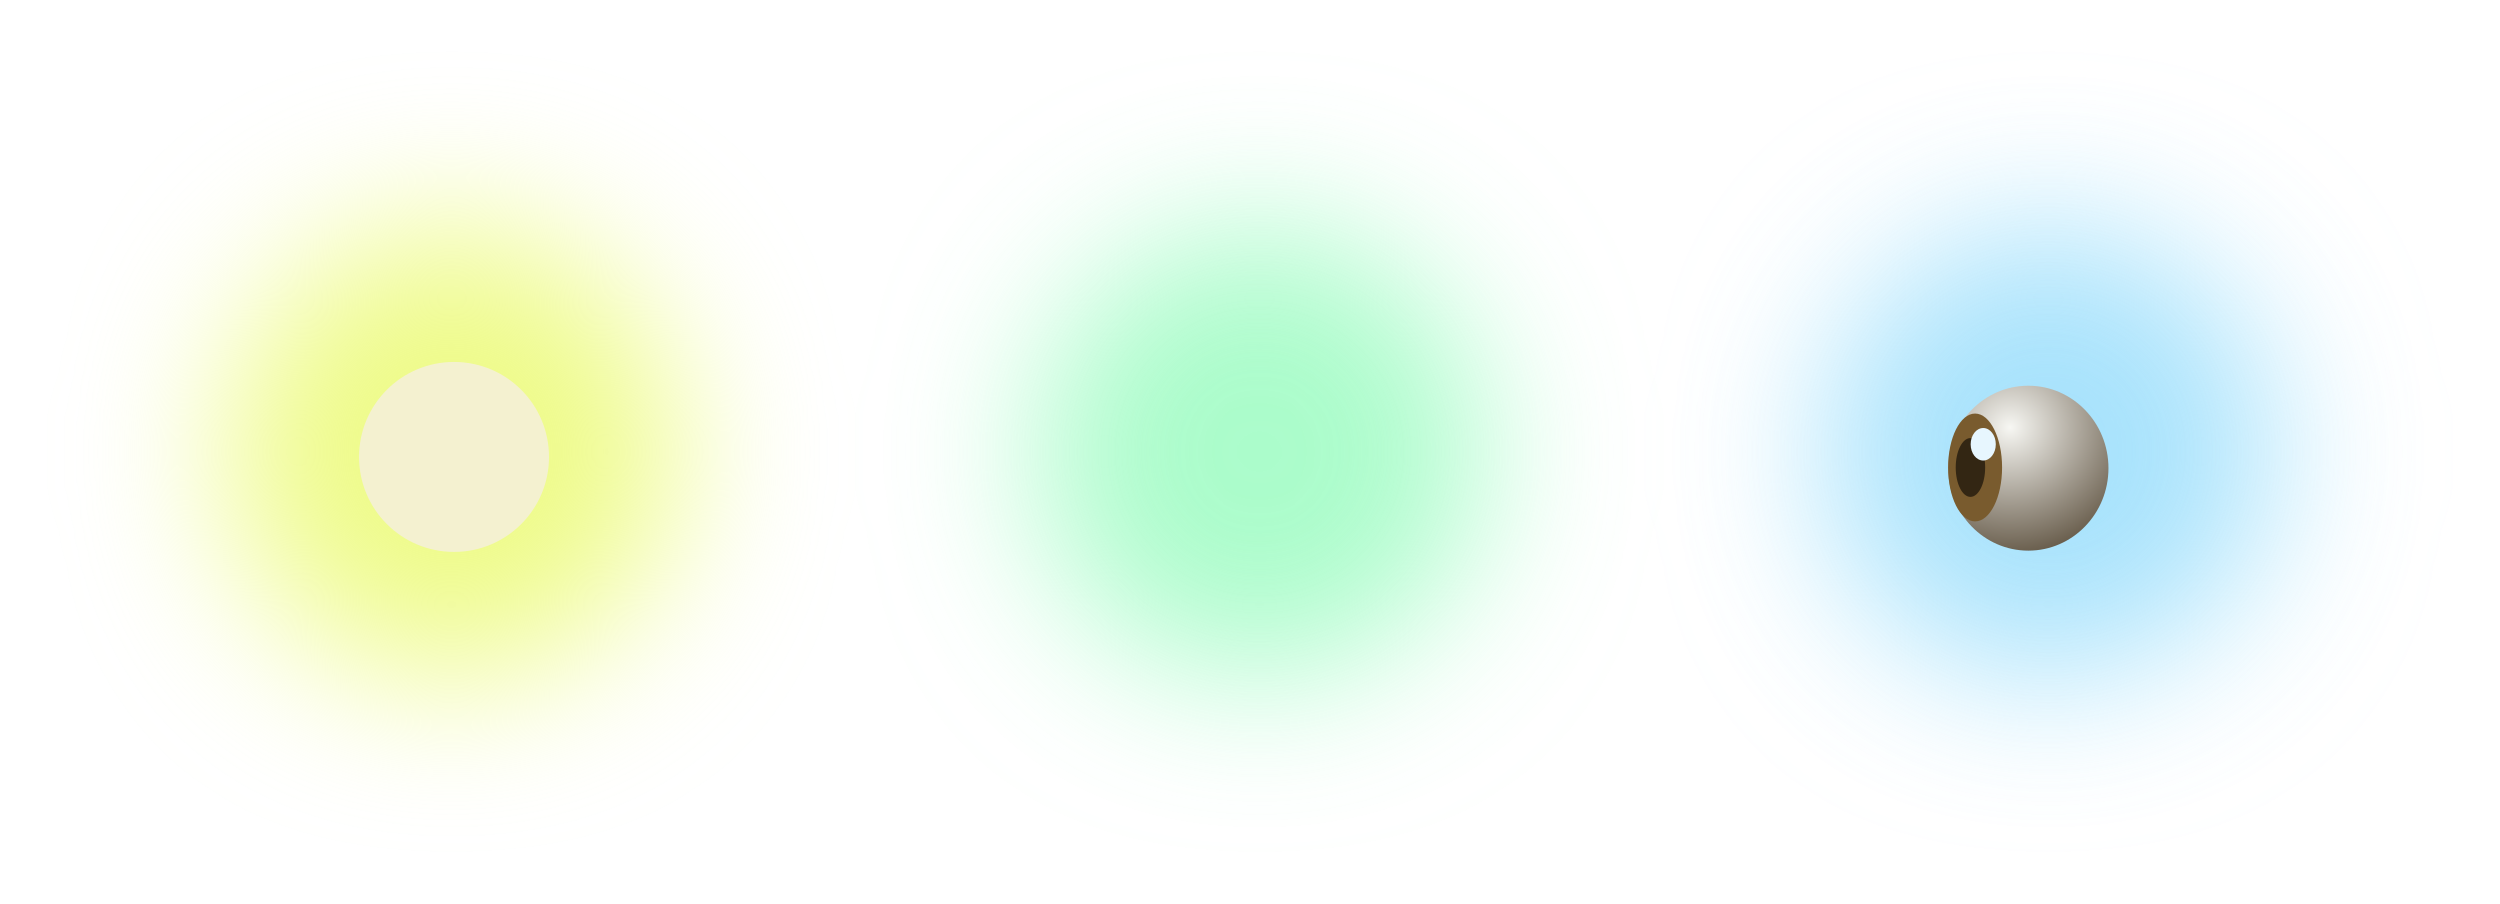
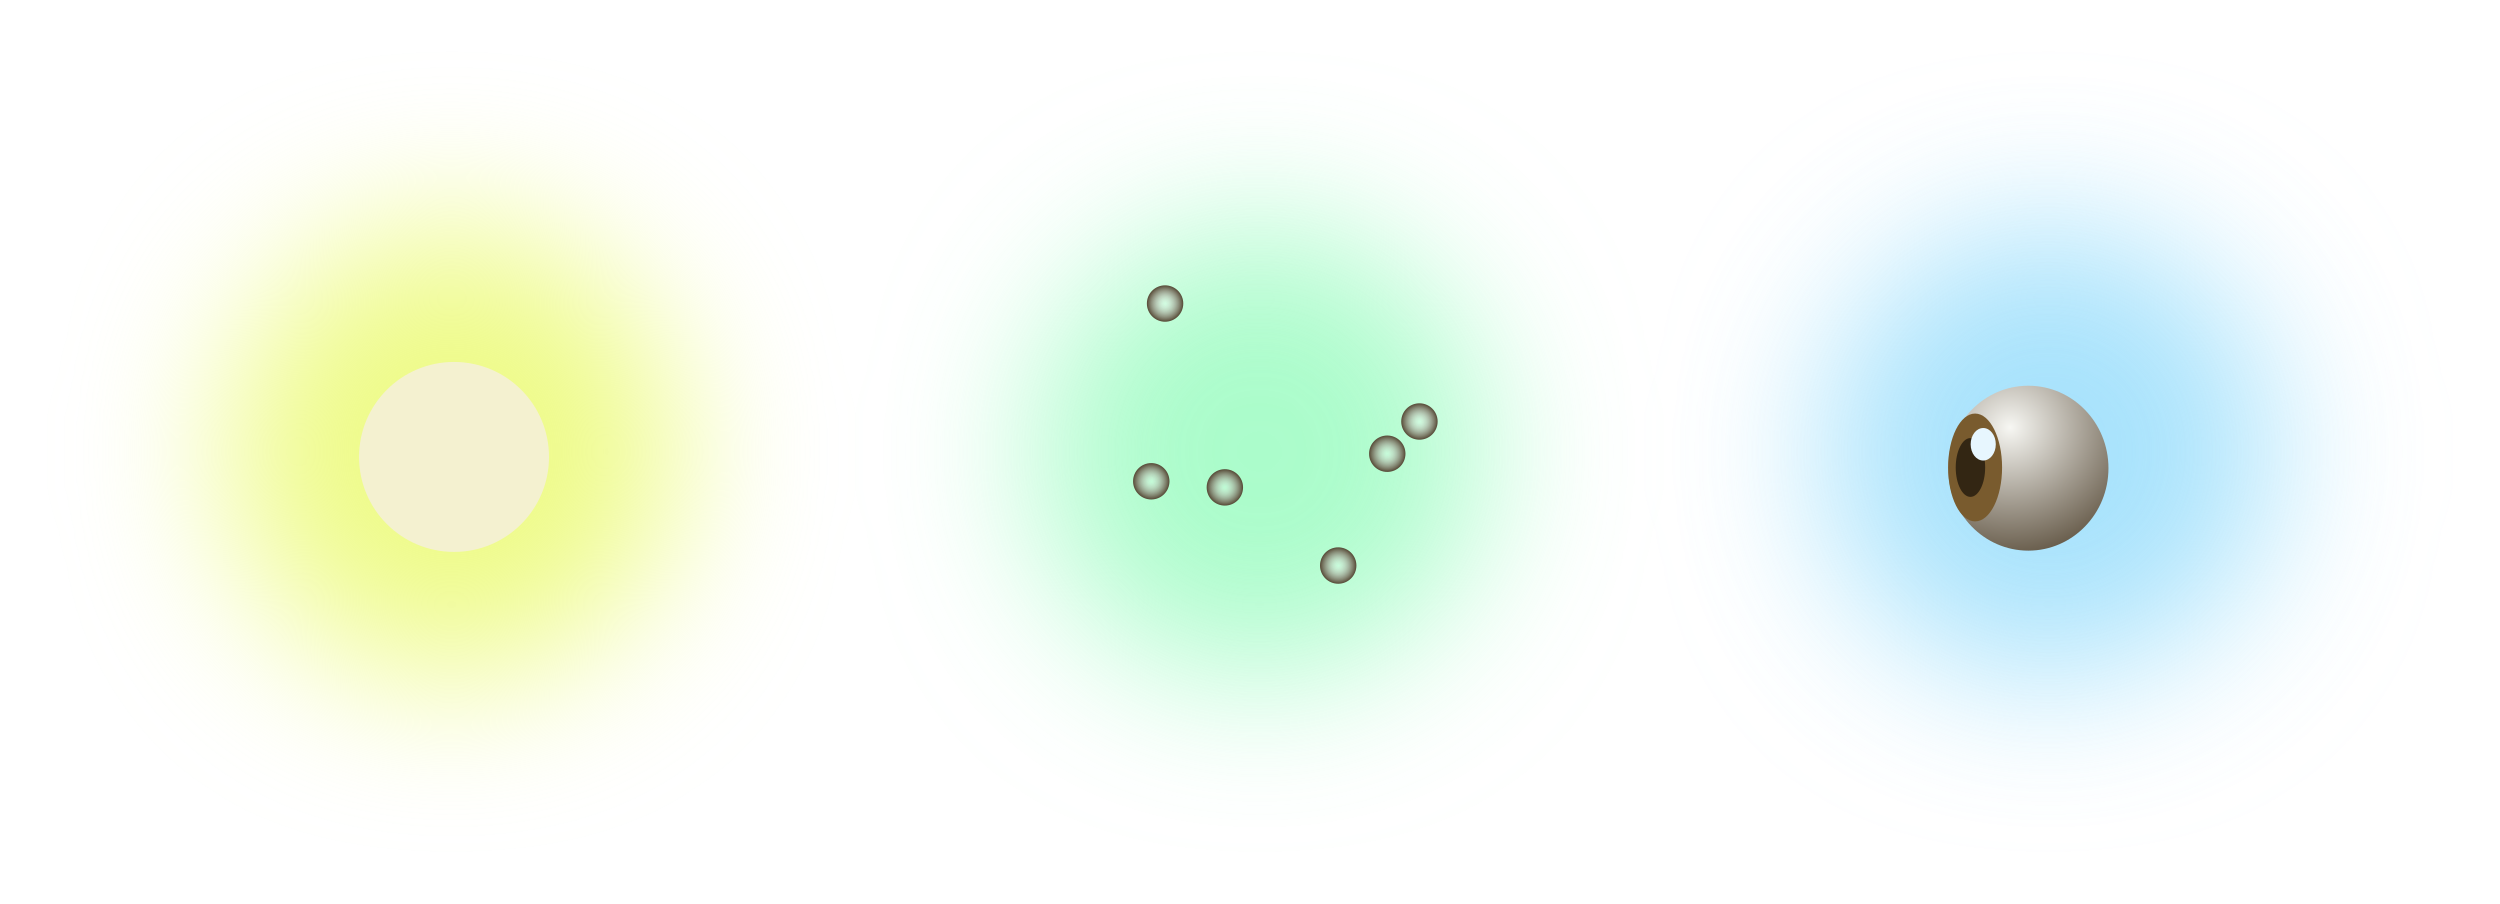
<svg xmlns="http://www.w3.org/2000/svg" xmlns:xlink="http://www.w3.org/1999/xlink" width="56.878mm" height="20.551mm" viewBox="0 0 56.878 20.551" version="1.1" id="svg1919">
  <defs id="defs1916">
+     <linearGradient id="linearGradient3721">
+       <stop style="stop-color:#f7f7f3;stop-opacity:0.239" offset="0" id="stop3717" />
+       <stop style="stop-color:#554835;stop-opacity:1" offset="1" id="stop3719" />
+     </linearGradient>
    <linearGradient id="linearGradient8062">
      <stop style="stop-color:#f7f7f3;stop-opacity:1" offset="0" id="stop8058" />
      <stop style="stop-color:#554835;stop-opacity:1" offset="1" id="stop8060" />
    </linearGradient>
    <linearGradient id="linearGradient6531">
      <stop style="stop-color:#f7f7f3;stop-opacity:1" offset="0" id="stop6527" />
      <stop style="stop-color:#b09d81;stop-opacity:1" offset="1" id="stop6529" />
    </linearGradient>
    <linearGradient id="linearGradient6184">
      <stop style="stop-color:#88fbd2;stop-opacity:1" offset="0" id="stop6180" />
      <stop style="stop-color:#6ef8ce;stop-opacity:0;" offset="1" id="stop6182" />
    </linearGradient>
    <linearGradient id="linearGradient11644">
      <stop style="stop-color:#ffffff;stop-opacity:1" offset="0" id="stop11640" />
      <stop style="stop-color:#d5cbbc;stop-opacity:1" offset="1" id="stop11642" />
    </linearGradient>
    <linearGradient id="linearGradient8971">
      <stop style="stop-color:#35813b;stop-opacity:1" offset="0" id="stop8967" />
      <stop style="stop-color:#1b441b;stop-opacity:1" offset="1" id="stop8969" />
    </linearGradient>
    <marker style="overflow:visible" id="Arrow1Mend" refX="0" refY="0" orient="auto">
      <path transform="matrix(-0.4,0,0,-0.4,-4,0)" style="fill:context-stroke;fill-rule:evenodd;stroke:context-stroke;stroke-width:1pt" d="M 0,0 5,-5 -12.5,0 5,5 Z" id="path6926" />
    </marker>
    <linearGradient id="linearGradient6579">
      <stop style="stop-color:#6ecaf8;stop-opacity:1;" offset="0" id="stop6575" />
      <stop style="stop-color:#6ecaf8;stop-opacity:0;" offset="1" id="stop6577" />
    </linearGradient>
    <filter style="color-interpolation-filters:sRGB" id="filter6571" x="-0.404" y="-0.404" width="1.809" height="1.809">
      <feGaussianBlur stdDeviation="1.728" id="feGaussianBlur6573" />
    </filter>
    <linearGradient xlink:href="#linearGradient6579" id="linearGradient6581" x1="93.383" y1="100.019" x2="93.383" y2="63.141" gradientUnits="userSpaceOnUse" />
    <radialGradient xlink:href="#linearGradient6579" id="radialGradient8110" cx="105.24" cy="79.818" fx="105.24" fy="79.818" r="0.976" gradientUnits="userSpaceOnUse" gradientTransform="matrix(0.6030273,0,0,0.6030273,38.56063,28.7973)" />
    <radialGradient xlink:href="#linearGradient6579" id="radialGradient8213" gradientUnits="userSpaceOnUse" gradientTransform="matrix(0.6030273,0,0,0.6030273,38.05608,29.25981)" cx="105.24" cy="79.818" fx="105.24" fy="79.818" r="0.976" />
    <radialGradient xlink:href="#linearGradient6579" id="radialGradient8217" gradientUnits="userSpaceOnUse" gradientTransform="matrix(0.6030273,0,0,0.6030273,38.93904,29.13367)" cx="105.24" cy="79.818" fx="105.24" fy="79.818" r="0.976" />
    <radialGradient xlink:href="#linearGradient6579" id="radialGradient8225" gradientUnits="userSpaceOnUse" gradientTransform="matrix(0.6030273,0,0,0.6030273,41.26883,30.01663)" cx="105.24" cy="79.818" fx="105.24" fy="79.818" r="0.976" />
    <linearGradient xlink:href="#linearGradient8971" id="linearGradient8946" gradientUnits="userSpaceOnUse" x1="93.383" y1="100.019" x2="93.383" y2="63.141" gradientTransform="matrix(1,0,0,0.1157899,0,-121.0366)" />
    <filter style="color-interpolation-filters:sRGB" id="filter10713" x="-0.749" y="-0.23" width="2.498" height="1.46">
      <feGaussianBlur stdDeviation="0.674" id="feGaussianBlur10715" />
    </filter>
    <radialGradient xlink:href="#linearGradient6579" id="radialGradient11516" gradientUnits="userSpaceOnUse" gradientTransform="matrix(0.6030273,0,0,0.6030273,40.57859,27.30498)" cx="105.24" cy="79.818" fx="105.24" fy="79.818" r="0.976" />
    <radialGradient xlink:href="#linearGradient6579" id="radialGradient11520" gradientUnits="userSpaceOnUse" gradientTransform="matrix(0.6030273,0,0,0.6030273,41.10776,26.77581)" cx="105.24" cy="79.818" fx="105.24" fy="79.818" r="0.976" />
    <radialGradient xlink:href="#linearGradient11644" id="radialGradient11648" cx="107.048" cy="-101.914" fx="107.048" fy="-101.914" r="3.029" gradientTransform="matrix(1.425518,-0.5377639,0.7487234,1.984734,30.75449,157.9487)" gradientUnits="userSpaceOnUse" />
    <linearGradient xlink:href="#linearGradient6579" id="linearGradient13010" gradientUnits="userSpaceOnUse" x1="93.383" y1="100.019" x2="93.383" y2="63.141" gradientTransform="translate(0,64.4256)" />
    <radialGradient xlink:href="#linearGradient6184" id="radialGradient13384" gradientUnits="userSpaceOnUse" gradientTransform="matrix(0.6030273,0,0,0.6030273,-42.2831,22.18765)" cx="105.24" cy="79.818" fx="105.24" fy="79.818" r="0.976" />
    <radialGradient xlink:href="#linearGradient6184" id="radialGradient13386" gradientUnits="userSpaceOnUse" gradientTransform="matrix(0.6030273,0,0,0.6030273,-42.81226,22.71682)" cx="105.24" cy="79.818" fx="105.24" fy="79.818" r="0.976" />
    <radialGradient xlink:href="#linearGradient8062" id="radialGradient13388" gradientUnits="userSpaceOnUse" gradientTransform="matrix(1.122454,-0.1739432,0.1873045,1.071366,-49.71862,30.89984)" cx="106.882" cy="-101.166" fx="106.882" fy="-101.166" r="3.029" />
    <radialGradient xlink:href="#linearGradient6184" id="radialGradient13392" gradientUnits="userSpaceOnUse" gradientTransform="matrix(0.6030273,0,0,0.6030273,-42.12203,25.42847)" cx="105.24" cy="79.818" fx="105.24" fy="79.818" r="0.976" />
    <radialGradient xlink:href="#linearGradient6184" id="radialGradient1633" gradientUnits="userSpaceOnUse" gradientTransform="matrix(0.6030273,0,0,0.6030273,-7.896497,-103.9098)" cx="105.24" cy="79.818" fx="105.24" fy="79.818" r="0.976" />
    <radialGradient xlink:href="#linearGradient6184" id="radialGradient1635" gradientUnits="userSpaceOnUse" gradientTransform="matrix(0.6030273,0,0,0.6030273,-8.77946,-103.7836)" cx="105.24" cy="79.818" fx="105.24" fy="79.818" r="0.976" />
    <radialGradient xlink:href="#linearGradient6184" id="radialGradient1637" gradientUnits="userSpaceOnUse" gradientTransform="matrix(0.6030273,0,0,0.6030273,-8.27491,-104.2461)" cx="105.24" cy="79.818" fx="105.24" fy="79.818" r="0.976" />
    <radialGradient xlink:href="#linearGradient6184" id="radialGradient1643" gradientUnits="userSpaceOnUse" gradientTransform="matrix(0.6030273,0,0,0.6030273,-124.2983,-6.871051)" cx="105.24" cy="79.818" fx="105.24" fy="79.818" r="0.976" />
    <radialGradient xlink:href="#linearGradient6184" id="radialGradient1645" gradientUnits="userSpaceOnUse" gradientTransform="matrix(0.6030273,0,0,0.6030273,-124.8275,-6.341884)" cx="105.24" cy="79.818" fx="105.24" fy="79.818" r="0.976" />
    <radialGradient xlink:href="#linearGradient6184" id="radialGradient1653" gradientUnits="userSpaceOnUse" gradientTransform="matrix(0.6030273,0,0,0.6030273,-38.49634,29.4725)" cx="105.24" cy="79.818" fx="105.24" fy="79.818" r="0.976" />
    <radialGradient xlink:href="#linearGradient6184" id="radialGradient1659" gradientUnits="userSpaceOnUse" gradientTransform="matrix(0.6030273,0,0,0.6030273,14.92084,-42.80342)" cx="105.24" cy="79.818" fx="105.24" fy="79.818" r="0.976" />
    <radialGradient xlink:href="#linearGradient6184" id="radialGradient1661" gradientUnits="userSpaceOnUse" gradientTransform="matrix(0.6030273,0,0,0.6030273,14.39167,-42.27425)" cx="105.24" cy="79.818" fx="105.24" fy="79.818" r="0.976" />
    <radialGradient xlink:href="#linearGradient6184" id="radialGradient6186" cx="30.168" cy="93.913" fx="30.168" fy="93.913" r="0.589" gradientUnits="userSpaceOnUse" gradientTransform="translate(-12.52291,-24.25697)" />
    <radialGradient xlink:href="#linearGradient6531" id="radialGradient6872" gradientUnits="userSpaceOnUse" gradientTransform="matrix(1.474861,-0.2285547,0.2461109,1.407734,-81.54775,71.25076)" cx="106.882" cy="-101.166" fx="106.882" fy="-101.166" r="3.029" />
+     <radialGradient xlink:href="#linearGradient3721" id="radialGradient3340" gradientUnits="userSpaceOnUse" gradientTransform="matrix(0.4244559,0,0,0.4244559,-12.59163,59.37887)" cx="105.24" cy="79.818" fx="105.24" fy="79.818" r="0.976" />
+     <radialGradient xlink:href="#linearGradient3721" id="radialGradient4391" gradientUnits="userSpaceOnUse" gradientTransform="matrix(0.4244559,0,0,0.4244559,-7.536589,62.79538)" cx="105.24" cy="79.818" fx="105.24" fy="79.818" r="0.976" />
+     <radialGradient xlink:href="#linearGradient3721" id="radialGradient4395" gradientUnits="userSpaceOnUse" gradientTransform="matrix(0.4244559,0,0,0.4244559,-6.80448,62.06327)" cx="105.24" cy="79.818" fx="105.24" fy="79.818" r="0.976" />
+     <radialGradient xlink:href="#linearGradient3721" id="radialGradient4399" gradientUnits="userSpaceOnUse" gradientTransform="matrix(0.4244559,0,0,0.4244559,-11.232,63.56235)" cx="105.24" cy="79.818" fx="105.24" fy="79.818" r="0.976" />
+     <radialGradient xlink:href="#linearGradient3721" id="radialGradient4403" gradientUnits="userSpaceOnUse" gradientTransform="matrix(0.4244559,0,0,0.4244559,-8.652184,65.34033)" cx="105.24" cy="79.818" fx="105.24" fy="79.818" r="0.976" />
+     <radialGradient xlink:href="#linearGradient3721" id="radialGradient4407" gradientUnits="userSpaceOnUse" gradientTransform="matrix(0.4244559,0,0,0.4244559,-12.90539,63.4229)" cx="105.24" cy="79.818" fx="105.24" fy="79.818" r="0.976" />
  </defs>
  <g id="layer1" transform="translate(-5.571202,-86.3522)">
    <circle style="opacity:0.734;mix-blend-mode:normal;fill:#88d8fb;fill-opacity:1;stroke:none;stroke-width:0.5;filter:url(#filter6571)" id="circle3615" cx="52.173" cy="96.628" r="5.127" />
    <circle style="opacity:0.705;mix-blend-mode:normal;fill:#88fbb5;fill-opacity:1;stroke:none;stroke-width:0.5;filter:url(#filter6571)" id="circle2165" cx="34.225" cy="96.628" r="5.127" />
    <rect style="opacity:0.499;fill:url(#linearGradient6581);fill-opacity:1;stroke:none;stroke-width:0.558;stroke-opacity:1" id="rect3906" width="33.92" height="52.202" x="77.212" y="61.691" />
    <circle style="fill:#e8dec4;fill-opacity:1;stroke:#dbcca3;stroke-width:0.5;stroke-opacity:1" id="circle4144" cx="137.653" cy="98.211" r="15.382" />
    <path style="fill:#fcfaf7;fill-opacity:1;stroke:#dbcca3;stroke-width:0.5;stroke-opacity:1" id="circle4437" d="m 123.905,105.111 a 15.382,15.382 0 0 1 0.477,-14.677 l 13.272,7.777 z" />
    <ellipse style="fill:#795b2e;fill-opacity:1;stroke:none;stroke-width:1.036;stroke-opacity:1" id="path5293" cx="124.914" cy="97.916" rx="2.65" ry="5.966" />
    <ellipse style="fill:#332613;fill-opacity:1;stroke:none;stroke-width:0.565;stroke-opacity:1" id="ellipse5411" cx="124.457" cy="97.916" rx="1.445" ry="3.254" />
    <ellipse style="fill:#e7f6fe;fill-opacity:1;stroke:none;stroke-width:0.389;stroke-opacity:1" id="ellipse7188" cx="125.712" cy="95.348" rx="1.236" ry="1.802" />
    <circle style="mix-blend-mode:normal;fill:#fcd9ae;fill-opacity:1;stroke:none;stroke-width:0.5;filter:url(#filter6571)" id="path6357" cx="83.726" cy="77.663" r="5.127" />
    <g id="path6783">
      <path style="color:#000000;fill:#59a1c9;-inkscape-stroke:none" d="m 89.455,78.312 v 0.234 h 8.867 V 78.312 Z" id="path10902" />
      <g id="g10890">
        <g id="path10892">
          <path style="color:#000000;fill:#59a1c9;fill-rule:evenodd;stroke-width:0.094pt;-inkscape-stroke:none" d="m 97.387,78.429 -0.468,0.468 1.638,-0.468 -1.638,-0.468 z" id="path10896" />
          <path style="color:#000000;fill:#59a1c9;fill-rule:evenodd;-inkscape-stroke:none" d="m 96.705,77.834 0.596,0.596 -0.596,0.594 2.08,-0.594 z m 0.43,0.254 1.195,0.342 -1.195,0.34 0.342,-0.34 -0.045,-0.045 z" id="path10898" />
        </g>
      </g>
    </g>
    <g id="path7265">
      <path style="color:#000000;fill:#59c96d;-inkscape-stroke:none" d="m 89.455,77.072 v 0.234 h 9.766 v -0.234 z" id="path10920" />
      <g id="g10908">
        <g id="path10910">
          <path style="color:#000000;fill:#59c96d;fill-rule:evenodd;stroke-width:0.094pt;-inkscape-stroke:none" d="m 98.284,77.19 -0.468,0.468 1.638,-0.468 -1.638,-0.468 z" id="path10914" />
          <path style="color:#000000;fill:#59c96d;fill-rule:evenodd;-inkscape-stroke:none" d="m 97.602,76.596 0.594,0.594 -0.594,0.594 2.08,-0.594 z m 0.43,0.252 1.195,0.342 -1.195,0.342 0.342,-0.342 -0.045,-0.045 z" id="path10916" />
        </g>
      </g>
    </g>
    <g id="path7267">
      <path style="color:#000000;fill:#c96259;-inkscape-stroke:none" d="m 89.455,75.816 v 0.232 h 7.293 v -0.232 z" id="path10938" />
      <g id="g10926">
        <g id="path10928">
          <path style="color:#000000;fill:#c96259;fill-rule:evenodd;stroke-width:0.094pt;-inkscape-stroke:none" d="m 95.812,75.933 -0.468,0.468 1.638,-0.468 -1.638,-0.468 z" id="path10932" />
          <path style="color:#000000;fill:#c96259;fill-rule:evenodd;-inkscape-stroke:none" d="m 95.131,75.338 0.594,0.596 -0.594,0.594 2.078,-0.594 z m 0.428,0.254 1.197,0.342 -1.195,0.34 0.34,-0.34 -0.045,-0.045 z" id="path10934" />
        </g>
      </g>
    </g>
    <g id="path7542">
      <path style="color:#000000;fill:#b859c9;-inkscape-stroke:none" d="m 89.455,79.561 v 0.234 h 6.377 v -0.234 z" id="path10956" />
      <g id="g10944">
        <g id="path10946">
          <path style="color:#000000;fill:#b859c9;fill-rule:evenodd;stroke-width:0.094pt;-inkscape-stroke:none" d="m 94.896,79.677 -0.468,0.468 1.638,-0.468 -1.638,-0.468 z" id="path10950" />
          <path style="color:#000000;fill:#b859c9;fill-rule:evenodd;-inkscape-stroke:none" d="m 94.215,79.084 0.594,0.594 -0.594,0.594 2.078,-0.594 z m 0.43,0.252 1.195,0.34 -1.195,0.342 0.34,-0.34 -0.043,-0.045 z" id="path10952" />
        </g>
      </g>
    </g>
    <circle style="fill:url(#radialGradient8110);fill-opacity:1;stroke:none;stroke-width:0.16;stroke-miterlimit:4;stroke-dasharray:none;stroke-opacity:1" id="path7996" cx="102.023" cy="76.93" r="0.589" />
    <circle style="fill:url(#radialGradient8213);fill-opacity:1;stroke:none;stroke-width:0.16;stroke-miterlimit:4;stroke-dasharray:none;stroke-opacity:1" id="circle8211" cx="101.518" cy="77.392" r="0.589" />
    <circle style="fill:url(#radialGradient8217);fill-opacity:1;stroke:none;stroke-width:0.16;stroke-miterlimit:4;stroke-dasharray:none;stroke-opacity:1" id="circle8215" cx="102.401" cy="77.266" r="0.589" />
    <circle style="fill:url(#radialGradient8225);fill-opacity:1;stroke:none;stroke-width:0.16;stroke-miterlimit:4;stroke-dasharray:none;stroke-opacity:1" id="circle8223" cx="104.731" cy="78.149" r="0.589" />
    <circle style="opacity:1;fill:#f4f1d0;fill-opacity:1;stroke:none;stroke-width:0.265;stroke-miterlimit:4;stroke-dasharray:none;stroke-opacity:1" id="path8259" cx="83.781" cy="77.783" r="2.161" />
    <g id="g8762" transform="rotate(90,97.59217,87.7693)">
      <g id="path8750">
        <path style="color:#000000;fill:#59a1c9;-inkscape-stroke:none" d="M 90.123,83.078 V 83.312 h 8.326 v -0.234 z" id="path10974" />
        <g id="g10962">
          <g id="path10964">
            <path style="color:#000000;fill:#59a1c9;fill-rule:evenodd;stroke-width:0.094pt;-inkscape-stroke:none" d="m 97.514,83.195 -0.468,0.468 1.638,-0.468 -1.638,-0.468 z" id="path10968" />
            <path style="color:#000000;fill:#59a1c9;fill-rule:evenodd;-inkscape-stroke:none" d="m 96.832,82.602 0.592,0.594 -0.592,0.594 2.078,-0.594 z m 0.428,0.252 1.195,0.342 -1.195,0.342 0.342,-0.342 -0.043,-0.045 z" id="path10970" />
          </g>
        </g>
      </g>
      <g id="path8752">
        <path style="color:#000000;fill:#59c96d;-inkscape-stroke:none" d="m 90.123,81.838 v 0.234 h 5.18 v -0.234 z" id="path10992" />
        <g id="g10980">
          <g id="path10982">
            <path style="color:#000000;fill:#59c96d;fill-rule:evenodd;stroke-width:0.094pt;-inkscape-stroke:none" d="m 94.368,81.956 -0.468,0.468 1.638,-0.468 -1.638,-0.468 z" id="path10986" />
            <path style="color:#000000;fill:#59c96d;fill-rule:evenodd;-inkscape-stroke:none" d="m 93.686,81.361 0.594,0.594 -0.594,0.594 2.078,-0.594 z m 0.428,0.252 1.197,0.342 -1.197,0.342 0.342,-0.342 -0.043,-0.043 z" id="path10988" />
          </g>
        </g>
      </g>
      <g id="path8754">
        <path style="color:#000000;fill:#c96259;-inkscape-stroke:none" d="m 90.123,80.582 v 0.234 h 3.893 v -0.234 z" id="path11010" />
        <g id="g10998">
          <g id="path11000">
            <path style="color:#000000;fill:#c96259;fill-rule:evenodd;stroke-width:0.094pt;-inkscape-stroke:none" d="m 93.079,80.699 -0.468,0.468 1.638,-0.468 -1.638,-0.468 z" id="path11004" />
            <path style="color:#000000;fill:#c96259;fill-rule:evenodd;-inkscape-stroke:none" d="m 92.396,80.105 0.594,0.594 -0.594,0.594 2.08,-0.594 z m 0.428,0.252 1.197,0.342 -1.197,0.342 0.344,-0.342 -0.045,-0.045 z" id="path11006" />
          </g>
        </g>
      </g>
      <g id="path8756">
        <path style="color:#000000;fill:#b859c9;-inkscape-stroke:none" d="m 90.123,84.326 v 0.234 h 10.125 v -0.234 z" id="path11028" />
        <g id="g11016">
          <g id="path11018">
            <path style="color:#000000;fill:#b859c9;fill-rule:evenodd;stroke-width:0.094pt;-inkscape-stroke:none" d="m 99.312,84.443 -0.468,0.468 1.638,-0.468 -1.638,-0.468 z" id="path11022" />
            <path style="color:#000000;fill:#b859c9;fill-rule:evenodd;-inkscape-stroke:none" d="m 98.629,83.85 0.594,0.594 -0.594,0.594 2.08,-0.594 z m 0.43,0.252 1.195,0.342 -1.195,0.342 0.342,-0.342 -0.045,-0.045 z" id="path11024" />
          </g>
        </g>
      </g>
    </g>
    <rect style="fill:url(#linearGradient8946);fill-opacity:1;stroke:none;stroke-width:0.19;stroke-opacity:1" id="rect8944" width="33.92" height="6.044" x="77.212" y="-113.893" transform="scale(1,-1)" />
    <g id="g9482" transform="matrix(0,-1,-1,0,201.0084,192.2231)">
      <g id="path9470">
        <path style="color:#000000;fill:#59a1c9;-inkscape-stroke:none" d="m 88.676,99.172 v 0.234 h 8.867 v -0.234 z" id="path11046" />
        <g id="g11034">
          <g id="path11036">
            <path style="color:#000000;fill:#59a1c9;fill-rule:evenodd;stroke-width:0.094pt;-inkscape-stroke:none" d="m 96.608,99.289 -0.468,0.468 1.638,-0.468 -1.638,-0.468 z" id="path11040" />
            <path style="color:#000000;fill:#59a1c9;fill-rule:evenodd;-inkscape-stroke:none" d="m 95.926,98.695 0.594,0.594 -0.594,0.594 2.078,-0.594 z m 0.428,0.252 1.195,0.342 -1.195,0.342 0.342,-0.342 -0.043,-0.045 z" id="path11042" />
          </g>
        </g>
      </g>
      <g id="path9472">
        <path style="color:#000000;fill:#59c96d;-inkscape-stroke:none" d="m 88.676,97.934 v 0.232 h 9.766 v -0.232 z" id="path11064" />
        <g id="g11052">
          <g id="path11054">
            <path style="color:#000000;fill:#59c96d;fill-rule:evenodd;stroke-width:0.094pt;-inkscape-stroke:none" d="m 97.505,98.05 -0.468,0.468 1.638,-0.468 -1.638,-0.468 z" id="path11058" />
            <path style="color:#000000;fill:#59c96d;fill-rule:evenodd;-inkscape-stroke:none" d="m 96.822,97.455 0.596,0.596 -0.596,0.594 2.08,-0.596 z m 0.43,0.254 1.197,0.342 -1.197,0.34 0.342,-0.342 -0.045,-0.043 z" id="path11060" />
          </g>
        </g>
      </g>
      <g id="path9474">
        <path style="color:#000000;fill:#c96259;-inkscape-stroke:none" d="m 88.676,96.676 v 0.234 h 7.293 v -0.234 z" id="path11082" />
        <g id="g11070">
          <g id="path11072">
            <path style="color:#000000;fill:#c96259;fill-rule:evenodd;stroke-width:0.094pt;-inkscape-stroke:none" d="m 95.033,96.793 -0.468,0.468 1.638,-0.468 -1.638,-0.468 z" id="path11076" />
            <path style="color:#000000;fill:#c96259;fill-rule:evenodd;-inkscape-stroke:none" d="m 94.352,96.199 0.592,0.594 -0.592,0.594 2.078,-0.594 z m 0.428,0.252 1.195,0.342 -1.195,0.342 0.342,-0.342 -0.045,-0.045 z" id="path11078" />
          </g>
        </g>
      </g>
      <g id="path9476">
        <path style="color:#000000;fill:#b859c9;-inkscape-stroke:none" d="m 88.676,100.42 v 0.234 h 6.377 v -0.234 z" id="path11100" />
        <g id="g11088">
          <g id="path11090">
            <path style="color:#000000;fill:#b859c9;fill-rule:evenodd;stroke-width:0.094pt;-inkscape-stroke:none" d="m 94.117,100.537 -0.468,0.468 1.638,-0.468 -1.638,-0.468 z" id="path11094" />
            <path style="color:#000000;fill:#b859c9;fill-rule:evenodd;-inkscape-stroke:none" d="m 93.436,99.943 0.592,0.594 -0.592,0.594 2.078,-0.594 z m 0.428,0.252 1.195,0.342 -1.195,0.342 0.342,-0.342 -0.045,-0.045 z" id="path11096" />
          </g>
        </g>
      </g>
    </g>
    <ellipse style="mix-blend-mode:normal;fill:#133014;fill-opacity:1;stroke:none;stroke-width:0.063;stroke-opacity:1;filter:url(#filter10713)" id="ellipse9974" cx="-111.781" cy="-102.334" transform="matrix(0,-0.9001925,-1.263863,0,-24.98071,10.51566)" rx="1.081" ry="3.515" />
    <ellipse style="fill:url(#radialGradient11648);fill-opacity:1;stroke:#dbcca3;stroke-width:0.1;stroke-opacity:1" id="path9694" cx="107.64" cy="-102.334" transform="rotate(90)" rx="2.979" ry="3.152" />
    <ellipse style="fill:#795b2e;fill-opacity:1;stroke:none;stroke-width:0.392;stroke-opacity:1" id="ellipse9696" cx="105.845" cy="-102.396" rx="1.003" ry="2.258" transform="rotate(90)" />
    <ellipse style="fill:#332613;fill-opacity:1;stroke:none;stroke-width:0.214;stroke-opacity:1" id="ellipse9698" cx="105.672" cy="-102.396" rx="0.547" ry="1.232" transform="rotate(90)" />
    <ellipse style="fill:#e7f6fe;fill-opacity:1;stroke:none;stroke-width:0.147;stroke-opacity:1" id="ellipse9700" cx="106.147" cy="-103.368" rx="0.468" ry="0.682" transform="rotate(90)" />
    <circle style="fill:url(#radialGradient11516);fill-opacity:1;stroke:none;stroke-width:0.16;stroke-miterlimit:4;stroke-dasharray:none;stroke-opacity:1" id="circle11514" cx="104.041" cy="75.437" r="0.589" />
    <circle style="fill:url(#radialGradient11520);fill-opacity:1;stroke:none;stroke-width:0.16;stroke-miterlimit:4;stroke-dasharray:none;stroke-opacity:1" id="circle11518" cx="104.57" cy="74.908" r="0.589" />
    <rect style="fill:url(#linearGradient13010);fill-opacity:1;stroke:none;stroke-width:0.558;stroke-opacity:1" id="rect13008" width="33.92" height="52.202" x="77.212" y="126.117" />
    <circle style="mix-blend-mode:normal;fill:#eefb88;fill-opacity:1;stroke:none;stroke-width:0.5;filter:url(#filter6571)" id="circle13208" cx="15.847" cy="96.628" r="5.127" />
    <circle style="opacity:1;fill:#f4f1d0;fill-opacity:1;stroke:none;stroke-width:0.265;stroke-miterlimit:4;stroke-dasharray:none;stroke-opacity:1" id="circle13266" cx="15.901" cy="96.748" r="2.161" />
    <g id="g13316" transform="rotate(90,69.28396,49.351)">
      <g id="g13278">
        <path style="color:#000000;fill:#59a1c9;-inkscape-stroke:none" d="M 90.123,83.078 V 83.312 h 8.326 v -0.234 z" id="path13268" />
        <g id="g13276">
          <g id="g13274">
            <path style="color:#000000;fill:#59a1c9;fill-rule:evenodd;stroke-width:0.094pt;-inkscape-stroke:none" d="m 97.514,83.195 -0.468,0.468 1.638,-0.468 -1.638,-0.468 z" id="path13270" />
            <path style="color:#000000;fill:#59a1c9;fill-rule:evenodd;-inkscape-stroke:none" d="m 96.832,82.602 0.592,0.594 -0.592,0.594 2.078,-0.594 z m 0.428,0.252 1.195,0.342 -1.195,0.342 0.342,-0.342 -0.043,-0.045 z" id="path13272" />
          </g>
        </g>
      </g>
      <g id="g13290">
        <path style="color:#000000;fill:#59c96d;-inkscape-stroke:none" d="m 90.123,81.838 v 0.234 h 5.18 v -0.234 z" id="path13280" />
        <g id="g13288">
          <g id="g13286">
            <path style="color:#000000;fill:#59c96d;fill-rule:evenodd;stroke-width:0.094pt;-inkscape-stroke:none" d="m 94.368,81.956 -0.468,0.468 1.638,-0.468 -1.638,-0.468 z" id="path13282" />
            <path style="color:#000000;fill:#59c96d;fill-rule:evenodd;-inkscape-stroke:none" d="m 93.686,81.361 0.594,0.594 -0.594,0.594 2.078,-0.594 z m 0.428,0.252 1.197,0.342 -1.197,0.342 0.342,-0.342 -0.043,-0.043 z" id="path13284" />
          </g>
        </g>
      </g>
      <g id="g13302">
        <path style="color:#000000;fill:#c96259;-inkscape-stroke:none" d="m 90.123,80.582 v 0.234 h 3.893 v -0.234 z" id="path13292" />
        <g id="g13300">
          <g id="g13298">
            <path style="color:#000000;fill:#c96259;fill-rule:evenodd;stroke-width:0.094pt;-inkscape-stroke:none" d="m 93.079,80.699 -0.468,0.468 1.638,-0.468 -1.638,-0.468 z" id="path13294" />
            <path style="color:#000000;fill:#c96259;fill-rule:evenodd;-inkscape-stroke:none" d="m 92.396,80.105 0.594,0.594 -0.594,0.594 2.08,-0.594 z m 0.428,0.252 1.197,0.342 -1.197,0.342 0.344,-0.342 -0.045,-0.045 z" id="path13296" />
          </g>
        </g>
      </g>
      <g id="g13314">
        <path style="color:#000000;fill:#b859c9;-inkscape-stroke:none" d="m 90.123,84.326 v 0.234 h 10.125 v -0.234 z" id="path13304" />
        <g id="g13312">
          <g id="g13310">
            <path style="color:#000000;fill:#b859c9;fill-rule:evenodd;stroke-width:0.094pt;-inkscape-stroke:none" d="m 99.312,84.443 -0.468,0.468 1.638,-0.468 -1.638,-0.468 z" id="path13306" />
            <path style="color:#000000;fill:#b859c9;fill-rule:evenodd;-inkscape-stroke:none" d="m 98.629,83.85 0.594,0.594 -0.594,0.594 2.08,-0.594 z m 0.43,0.252 1.195,0.342 -1.195,0.342 0.342,-0.342 -0.045,-0.045 z" id="path13308" />
          </g>
        </g>
      </g>
    </g>
    <g id="g1408" transform="translate(0,24.84861)">
      <g id="g13220" transform="translate(-69.467,18.96511)">
        <path style="color:#000000;fill:#59a1c9;-inkscape-stroke:none" d="m 89.455,78.312 v 0.234 h 8.867 V 78.312 Z" id="path13210" />
        <g id="g13218">
          <g id="g13216">
            <path style="color:#000000;fill:#59a1c9;fill-rule:evenodd;stroke-width:0.094pt;-inkscape-stroke:none" d="m 97.387,78.429 -0.468,0.468 1.638,-0.468 -1.638,-0.468 z" id="path13212" />
            <path style="color:#000000;fill:#59a1c9;fill-rule:evenodd;-inkscape-stroke:none" d="m 96.705,77.834 0.596,0.596 -0.596,0.594 2.08,-0.594 z m 0.43,0.254 1.195,0.342 -1.195,0.34 0.342,-0.34 -0.045,-0.045 z" id="path13214" />
          </g>
        </g>
      </g>
      <g id="g13232" transform="translate(-69.467,18.96511)">
        <path style="color:#000000;fill:#59c96d;-inkscape-stroke:none" d="m 89.455,77.072 v 0.234 h 9.766 v -0.234 z" id="path13222" />
        <g id="g13230">
          <g id="g13228">
            <path style="color:#000000;fill:#59c96d;fill-rule:evenodd;stroke-width:0.094pt;-inkscape-stroke:none" d="m 98.284,77.19 -0.468,0.468 1.638,-0.468 -1.638,-0.468 z" id="path13224" />
            <path style="color:#000000;fill:#59c96d;fill-rule:evenodd;-inkscape-stroke:none" d="m 97.602,76.596 0.594,0.594 -0.594,0.594 2.08,-0.594 z m 0.43,0.252 1.195,0.342 -1.195,0.342 0.342,-0.342 -0.045,-0.045 z" id="path13226" />
          </g>
        </g>
      </g>
      <g id="g13244" transform="translate(-69.99617,18.96511)">
        <path style="color:#000000;fill:#c96259;-inkscape-stroke:none" d="m 89.455,75.816 v 0.232 h 7.293 v -0.232 z" id="path13234" />
        <g id="g13242">
          <g id="g13240">
            <path style="color:#000000;fill:#c96259;fill-rule:evenodd;stroke-width:0.094pt;-inkscape-stroke:none" d="m 95.812,75.933 -0.468,0.468 1.638,-0.468 -1.638,-0.468 z" id="path13236" />
            <path style="color:#000000;fill:#c96259;fill-rule:evenodd;-inkscape-stroke:none" d="m 95.131,75.338 0.594,0.596 -0.594,0.594 2.078,-0.594 z m 0.428,0.254 1.197,0.342 -1.195,0.34 0.34,-0.34 -0.045,-0.045 z" id="path13238" />
          </g>
        </g>
      </g>
      <g id="g13256" transform="translate(-69.99617,18.96511)">
        <path style="color:#000000;fill:#b859c9;-inkscape-stroke:none" d="m 89.455,79.561 v 0.234 h 6.377 v -0.234 z" id="path13246" />
        <g id="g13254">
          <g id="g13252">
            <path style="color:#000000;fill:#b859c9;fill-rule:evenodd;stroke-width:0.094pt;-inkscape-stroke:none" d="m 94.896,79.677 -0.468,0.468 1.638,-0.468 -1.638,-0.468 z" id="path13248" />
            <path style="color:#000000;fill:#b859c9;fill-rule:evenodd;-inkscape-stroke:none" d="m 94.215,79.084 0.594,0.594 -0.594,0.594 2.078,-0.594 z m 0.43,0.252 1.195,0.34 -1.195,0.342 0.34,-0.34 -0.043,-0.045 z" id="path13250" />
          </g>
        </g>
      </g>
      <g id="g13330" transform="matrix(-1,0,0,1,133.7394,-1.864369)">
        <path style="color:#000000;fill:#59a1c9;-inkscape-stroke:none" d="m 88.676,99.172 v 0.234 h 8.867 v -0.234 z" id="path13320" />
        <g id="g13328">
          <g id="g13326">
            <path style="color:#000000;fill:#59a1c9;fill-rule:evenodd;stroke-width:0.094pt;-inkscape-stroke:none" d="m 96.608,99.289 -0.468,0.468 1.638,-0.468 -1.638,-0.468 z" id="path13322" />
            <path style="color:#000000;fill:#59a1c9;fill-rule:evenodd;-inkscape-stroke:none" d="m 95.926,98.695 0.594,0.594 -0.594,0.594 2.078,-0.594 z m 0.428,0.252 1.195,0.342 -1.195,0.342 0.342,-0.342 -0.043,-0.045 z" id="path13324" />
          </g>
        </g>
      </g>
      <g id="g13342" transform="matrix(-1,0,0,1,133.7394,-1.864369)">
        <path style="color:#000000;fill:#59c96d;-inkscape-stroke:none" d="m 88.676,97.934 v 0.232 h 9.766 v -0.232 z" id="path13332" />
        <g id="g13340">
          <g id="g13338">
            <path style="color:#000000;fill:#59c96d;fill-rule:evenodd;stroke-width:0.094pt;-inkscape-stroke:none" d="m 97.505,98.05 -0.468,0.468 1.638,-0.468 -1.638,-0.468 z" id="path13334" />
            <path style="color:#000000;fill:#59c96d;fill-rule:evenodd;-inkscape-stroke:none" d="m 96.822,97.455 0.596,0.596 -0.596,0.594 2.08,-0.596 z m 0.43,0.254 1.197,0.342 -1.197,0.34 0.342,-0.342 -0.045,-0.043 z" id="path13336" />
          </g>
        </g>
      </g>
      <g id="g13354" transform="matrix(-1,0,0,1,134.2685,-1.864369)">
        <path style="color:#000000;fill:#c96259;-inkscape-stroke:none" d="m 88.676,96.676 v 0.234 h 7.293 v -0.234 z" id="path13344" />
        <g id="g13352">
          <g id="g13350">
            <path style="color:#000000;fill:#c96259;fill-rule:evenodd;stroke-width:0.094pt;-inkscape-stroke:none" d="m 95.033,96.793 -0.468,0.468 1.638,-0.468 -1.638,-0.468 z" id="path13346" />
            <path style="color:#000000;fill:#c96259;fill-rule:evenodd;-inkscape-stroke:none" d="m 94.352,96.199 0.592,0.594 -0.592,0.594 2.078,-0.594 z m 0.428,0.252 1.195,0.342 -1.195,0.342 0.342,-0.342 -0.045,-0.045 z" id="path13348" />
          </g>
        </g>
      </g>
      <g id="g13366" transform="matrix(-1,0,0,1,134.2685,-1.864369)">
        <path style="color:#000000;fill:#b859c9;-inkscape-stroke:none" d="m 88.676,100.42 v 0.234 h 6.377 v -0.234 z" id="path13356" />
        <g id="g13364">
          <g id="g13362">
            <path style="color:#000000;fill:#b859c9;fill-rule:evenodd;stroke-width:0.094pt;-inkscape-stroke:none" d="m 94.117,100.537 -0.468,0.468 1.638,-0.468 -1.638,-0.468 z" id="path13358" />
            <path style="color:#000000;fill:#b859c9;fill-rule:evenodd;-inkscape-stroke:none" d="m 93.436,99.943 0.592,0.594 -0.592,0.594 2.078,-0.594 z m 0.428,0.252 1.195,0.342 -1.195,0.342 0.342,-0.342 -0.045,-0.045 z" id="path13360" />
          </g>
        </g>
      </g>
    </g>
    <ellipse style="fill:url(#radialGradient13388);fill-opacity:1;stroke:none;stroke-width:0.06;stroke-opacity:1" id="ellipse13372" cx="51.718" cy="-97.004" rx="1.823" ry="1.876" transform="scale(1,-1)" />
    <ellipse style="fill:#795b2e;fill-opacity:1;stroke:none;stroke-width:0.226;stroke-opacity:1" id="ellipse13374" cx="50.507" cy="96.988" rx="0.614" ry="1.227" />
    <ellipse style="fill:#332613;fill-opacity:1;stroke:none;stroke-width:0.123;stroke-opacity:1" id="ellipse13376" cx="50.401" cy="96.988" rx="0.335" ry="0.669" />
    <ellipse style="fill:#e7f6fe;fill-opacity:1;stroke:none;stroke-width:0.085;stroke-opacity:1" id="ellipse13378" cx="50.692" cy="96.46" rx="0.286" ry="0.37" />
    <circle style="fill:url(#radialGradient13392);fill-opacity:1;stroke:none;stroke-width:0.16;stroke-miterlimit:4;stroke-dasharray:none;stroke-opacity:1" id="circle13264" cx="21.34" cy="73.561" r="0.589" />
    <circle style="fill:url(#radialGradient13386);fill-opacity:1;stroke:none;stroke-width:0.16;stroke-miterlimit:4;stroke-dasharray:none;stroke-opacity:1" id="circle13380" cx="20.65" cy="70.849" r="0.589" />
    <circle style="fill:url(#radialGradient13384);fill-opacity:1;stroke:none;stroke-width:0.16;stroke-miterlimit:4;stroke-dasharray:none;stroke-opacity:1" id="circle13382" cx="21.179" cy="70.32" r="0.589" />
    <circle style="fill:url(#radialGradient1637);fill-opacity:1;stroke:none;stroke-width:0.16;stroke-miterlimit:4;stroke-dasharray:none;stroke-opacity:1" id="circle1627" cx="55.187" cy="-56.114" r="0.589" transform="rotate(117.5822)" />
    <circle style="fill:url(#radialGradient1635);fill-opacity:1;stroke:none;stroke-width:0.16;stroke-miterlimit:4;stroke-dasharray:none;stroke-opacity:1" id="circle1629" cx="54.683" cy="-55.651" r="0.589" transform="rotate(117.5822)" />
    <circle style="fill:url(#radialGradient1633);fill-opacity:1;stroke:none;stroke-width:0.16;stroke-miterlimit:4;stroke-dasharray:none;stroke-opacity:1" id="circle1631" cx="55.566" cy="-55.777" r="0.589" transform="rotate(117.5822)" />
    <circle style="fill:url(#radialGradient1645);fill-opacity:1;stroke:none;stroke-width:0.16;stroke-miterlimit:4;stroke-dasharray:none;stroke-opacity:1" id="circle1639" cx="-61.365" cy="41.79" r="0.589" transform="rotate(-76.00475)" />
    <circle style="fill:url(#radialGradient1643);fill-opacity:1;stroke:none;stroke-width:0.16;stroke-miterlimit:4;stroke-dasharray:none;stroke-opacity:1" id="circle1641" cx="-60.836" cy="41.261" r="0.589" transform="rotate(-76.00475)" />
    <circle style="fill:url(#radialGradient6186);fill-opacity:1;stroke:none;stroke-width:0.16;stroke-miterlimit:4;stroke-dasharray:none;stroke-opacity:1" id="circle1647" cx="17.645" cy="69.656" r="0.589" />
    <circle style="fill:url(#radialGradient1653);fill-opacity:1;stroke:none;stroke-width:0.16;stroke-miterlimit:4;stroke-dasharray:none;stroke-opacity:1" id="circle1651" cx="24.966" cy="77.605" r="0.589" />
    <circle style="fill:url(#radialGradient1661);fill-opacity:1;stroke:none;stroke-width:0.16;stroke-miterlimit:4;stroke-dasharray:none;stroke-opacity:1" id="circle1655" cx="77.854" cy="5.858" r="0.589" transform="rotate(71.99798)" />
    <circle style="fill:url(#radialGradient1659);fill-opacity:1;stroke:none;stroke-width:0.16;stroke-miterlimit:4;stroke-dasharray:none;stroke-opacity:1" id="circle1657" cx="78.383" cy="5.329" r="0.589" transform="rotate(71.99798)" />
    <g id="g6870" transform="translate(0,15.75778)">
      <ellipse style="fill:url(#radialGradient6872);fill-opacity:1;stroke:#dbcca3;stroke-width:0.079;stroke-opacity:1" id="ellipse6862" cx="51.736" cy="-96.81" rx="2.396" ry="2.465" transform="scale(1,-1)" />
      <ellipse style="fill:#795b2e;fill-opacity:1;stroke:none;stroke-width:0.297;stroke-opacity:1" id="ellipse6864" cx="50.145" cy="96.789" rx="0.807" ry="1.612" />
      <ellipse style="fill:#332613;fill-opacity:1;stroke:none;stroke-width:0.162;stroke-opacity:1" id="ellipse6866" cx="50.006" cy="96.789" rx="0.44" ry="0.879" />
      <ellipse style="fill:#e7f6fe;fill-opacity:1;stroke:none;stroke-width:0.111;stroke-opacity:1" id="ellipse6868" cx="50.388" cy="96.095" rx="0.376" ry="0.487" />
    </g>
+     <circle style="opacity:1;fill:url(#radialGradient3340);fill-opacity:1;stroke:none;stroke-width:0.112;stroke-miterlimit:4;stroke-dasharray:none;stroke-opacity:1" id="circle3338" cx="32.078" cy="93.258" r="0.414" />
+     <circle style="opacity:1;fill:url(#radialGradient4391);fill-opacity:1;stroke:none;stroke-width:0.112;stroke-miterlimit:4;stroke-dasharray:none;stroke-opacity:1" id="circle4389" cx="37.133" cy="96.675" r="0.414" />
+     <circle style="opacity:1;fill:url(#radialGradient4395);fill-opacity:1;stroke:none;stroke-width:0.112;stroke-miterlimit:4;stroke-dasharray:none;stroke-opacity:1" id="circle4393" cx="37.865" cy="95.942" r="0.414" />
+     <circle style="opacity:1;fill:url(#radialGradient4399);fill-opacity:1;stroke:none;stroke-width:0.112;stroke-miterlimit:4;stroke-dasharray:none;stroke-opacity:1" id="circle4397" cx="33.438" cy="97.441" r="0.414" />
+     <circle style="opacity:1;fill:url(#radialGradient4403);fill-opacity:1;stroke:none;stroke-width:0.112;stroke-miterlimit:4;stroke-dasharray:none;stroke-opacity:1" id="circle4401" cx="36.017" cy="99.219" r="0.414" />
+     <circle style="opacity:1;fill:url(#radialGradient4407);fill-opacity:1;stroke:none;stroke-width:0.112;stroke-miterlimit:4;stroke-dasharray:none;stroke-opacity:1" id="circle4405" cx="31.764" cy="97.302" r="0.414" />
  </g>
</svg>
